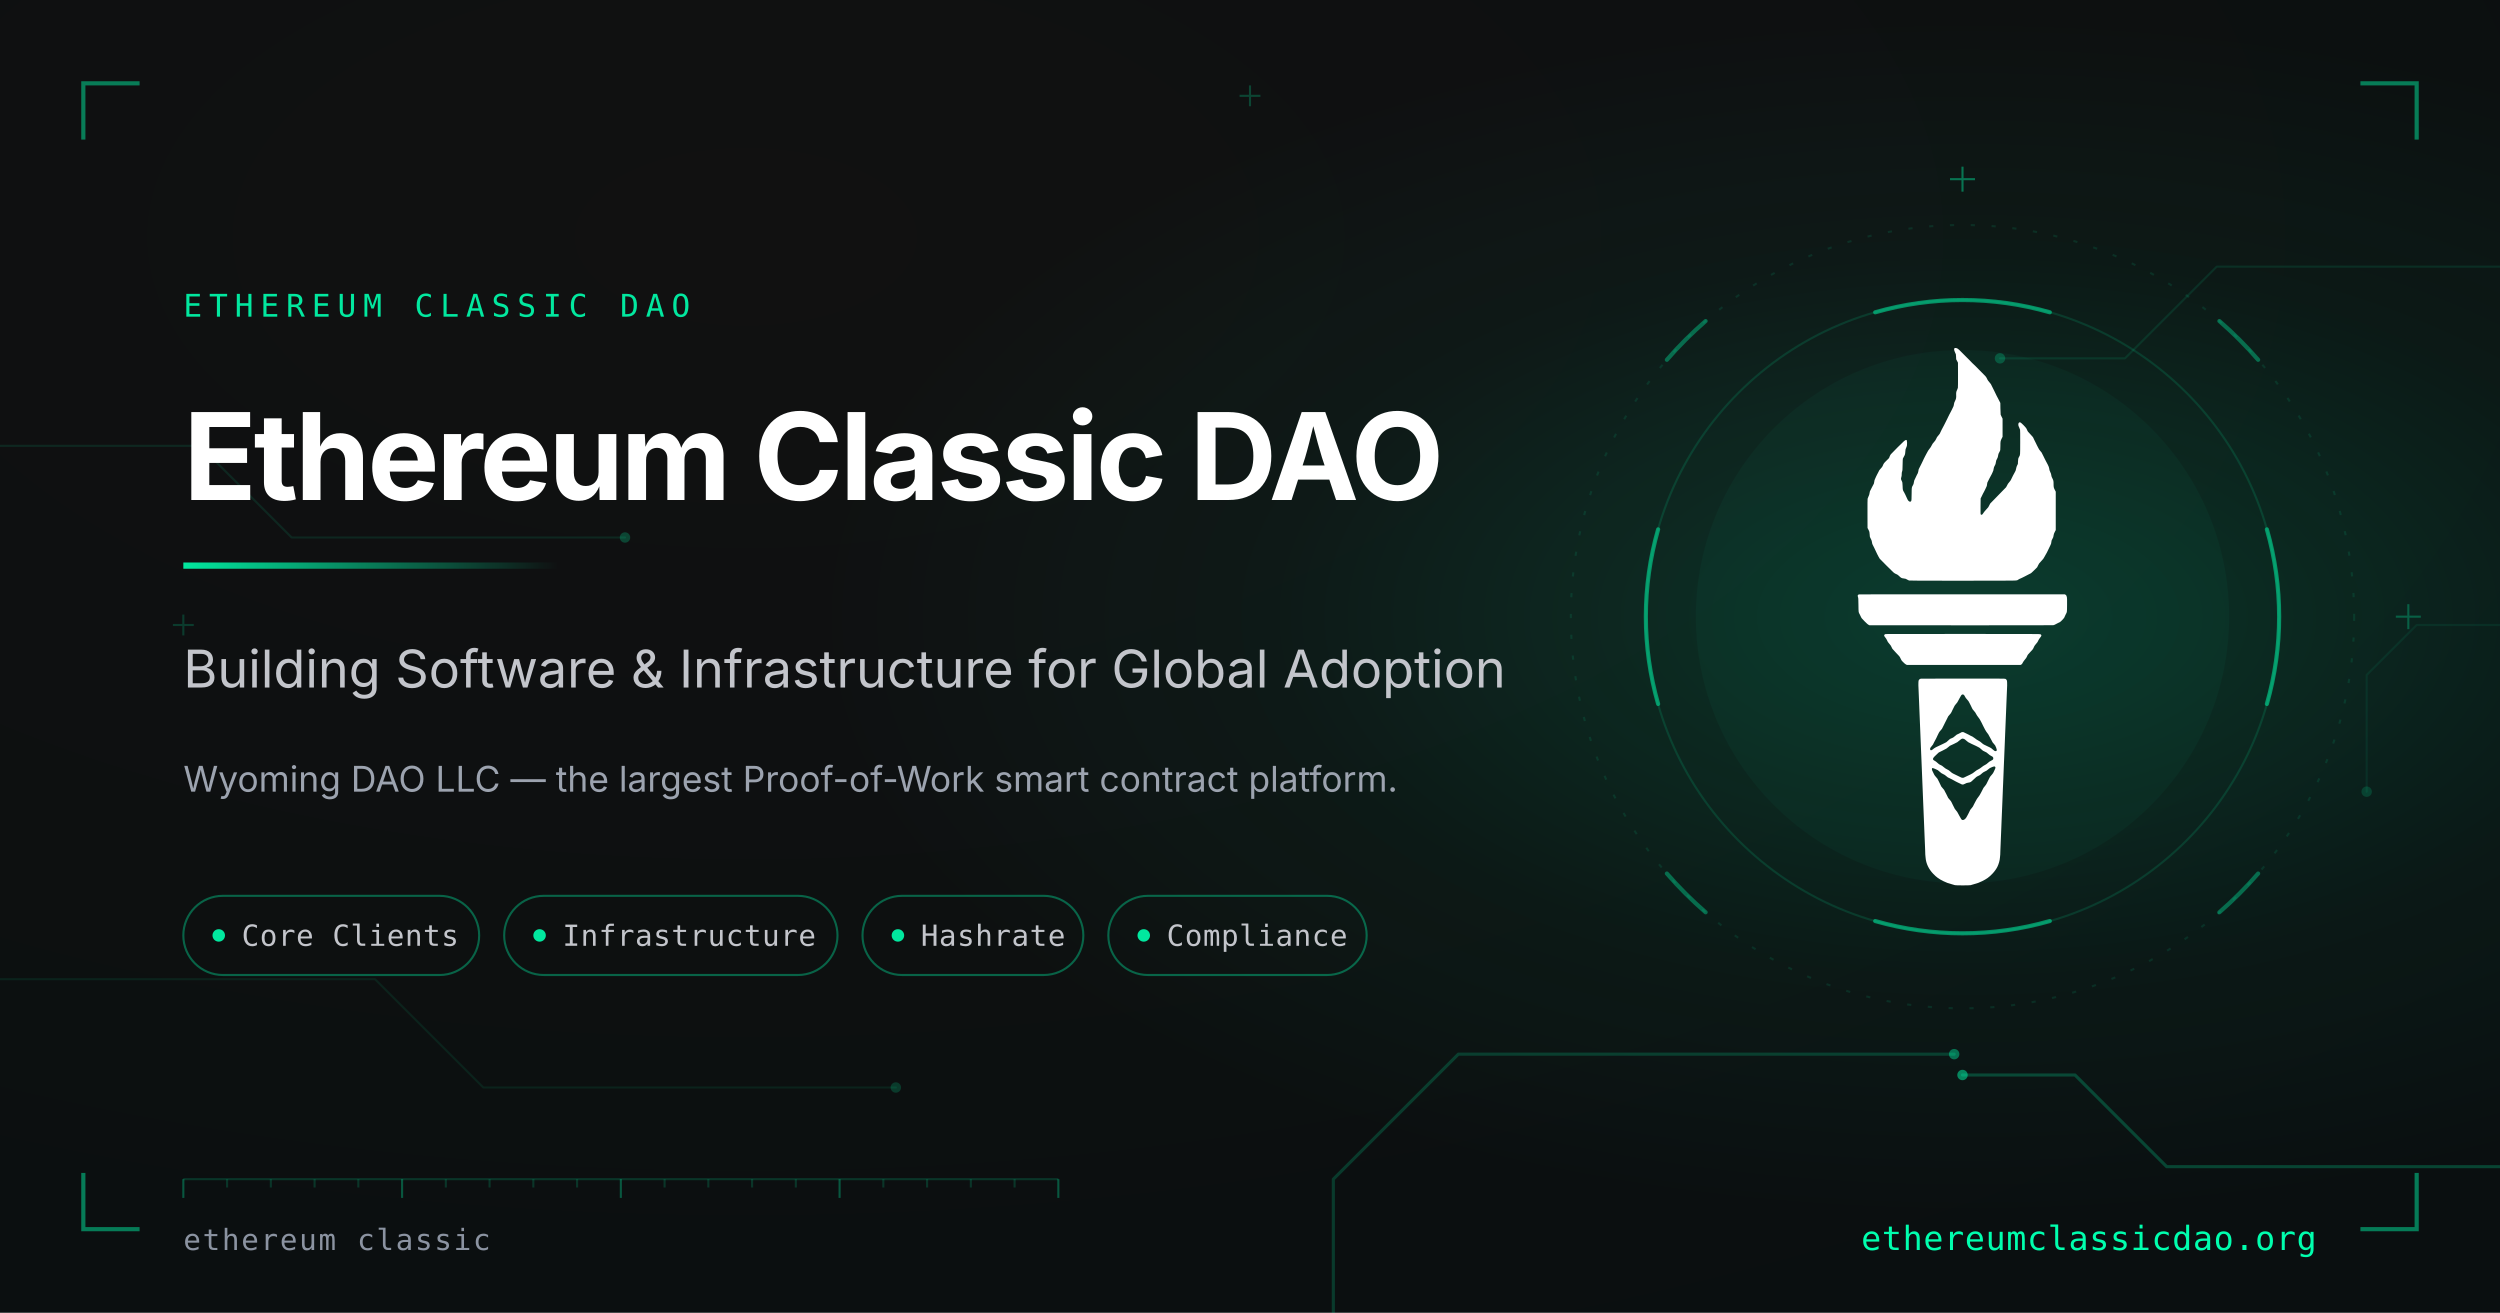
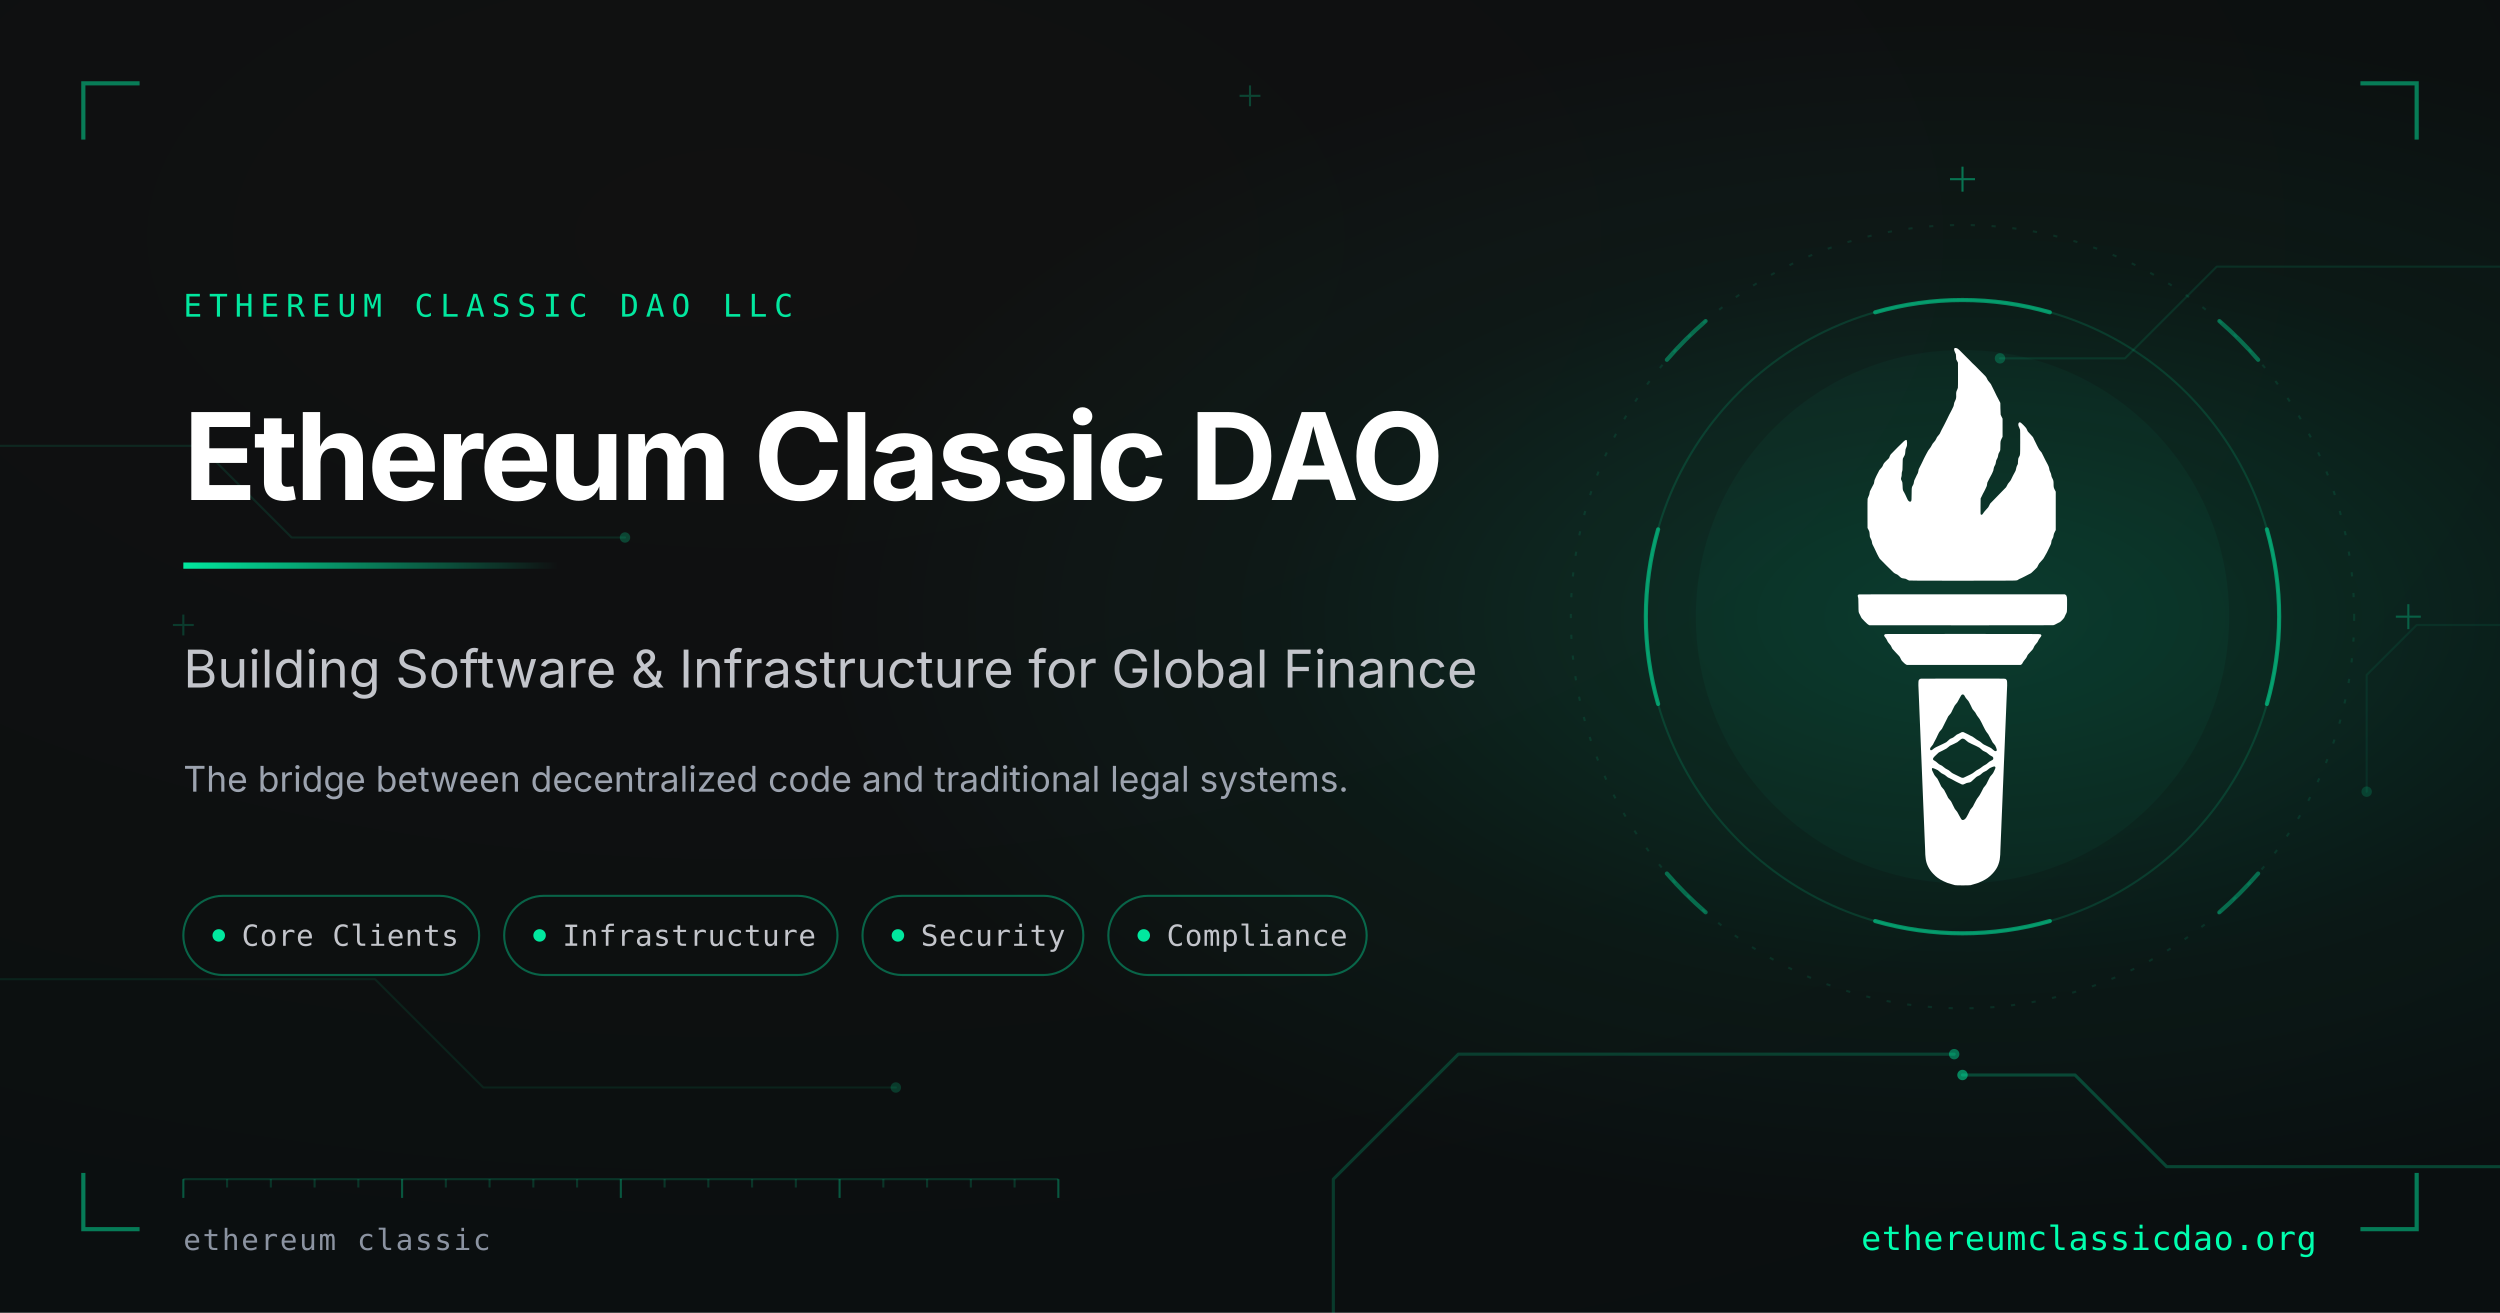
<svg xmlns="http://www.w3.org/2000/svg" width="1200" height="630" viewBox="0 0 1200 630" fill="none">
  <defs>
    <radialGradient id="glow" cx="78.5%" cy="47.0%" r="46%">
      <stop offset="0%" stop-color="#00ffae" stop-opacity="0.16" />
      <stop offset="60%" stop-color="#00ffae" stop-opacity="0.04" />
      <stop offset="100%" stop-color="#00ffae" stop-opacity="0" />
    </radialGradient>
    <radialGradient id="vignette" cx="30%" cy="18%" r="95%">
      <stop offset="0%" stop-color="#111111" stop-opacity="1" />
      <stop offset="100%" stop-color="#0a0f10" stop-opacity="1" />
    </radialGradient>
    <linearGradient id="rule" x1="0%" y1="0%" x2="100%" y2="0%">
      <stop offset="0%" stop-color="#00ffae" stop-opacity="0.9" />
      <stop offset="100%" stop-color="#00ffae" stop-opacity="0" />
    </linearGradient>
  </defs>
  <rect width="1200" height="630" fill="#0a0f10" />
  <rect width="1200" height="630" fill="url(#vignette)" />
  <rect width="1200" height="630" fill="url(#glow)" />
  <g>
    <path d="M0 214 L96 214 L140 258 L300 258" fill="none" stroke="#00ffae" stroke-width="1" stroke-opacity="0.1" stroke-linecap="round" stroke-linejoin="round" />
    <circle cx="300" cy="258" r="2.5" fill="#00ffae" fill-opacity="0.22" />
    <path d="M0 470 L180 470 L232 522 L430 522" fill="none" stroke="#00ffae" stroke-width="1" stroke-opacity="0.08" stroke-linecap="round" stroke-linejoin="round" />
    <circle cx="430" cy="522" r="2.5" fill="#00ffae" fill-opacity="0.176" />
    <path d="M1200 128 L1064 128 L1020 172 L960 172" fill="none" stroke="#00ffae" stroke-width="1" stroke-opacity="0.1" stroke-linecap="round" stroke-linejoin="round" />
    <circle cx="960" cy="172" r="2.5" fill="#00ffae" fill-opacity="0.22" />
    <path d="M1200 560 L1040 560 L996 516 L942 516" fill="none" stroke="#00ffae" stroke-width="1.5" stroke-opacity="0.22" stroke-linecap="round" stroke-linejoin="round" />
    <circle cx="942" cy="516" r="2.5" fill="#00ffae" fill-opacity="0.484" />
    <path d="M640 630 L640 566 L700 506 L938 506" fill="none" stroke="#00ffae" stroke-width="1.5" stroke-opacity="0.18" stroke-linecap="round" stroke-linejoin="round" />
    <circle cx="938" cy="506" r="2.5" fill="#00ffae" fill-opacity="0.396" />
    <path d="M1200 300 L1160 300 L1136 324 L1136 380" fill="none" stroke="#00ffae" stroke-width="1" stroke-opacity="0.07" stroke-linecap="round" stroke-linejoin="round" />
    <circle cx="1136" cy="380" r="2.5" fill="#00ffae" fill-opacity="0.154" />
  </g>
  <path d="M40 66 L40 40 L66 40" fill="none" stroke="#00ffae" stroke-width="2" stroke-opacity="0.45" stroke-linecap="square" />
  <path d="M1160 66 L1160 40 L1134 40" fill="none" stroke="#00ffae" stroke-width="2" stroke-opacity="0.45" stroke-linecap="square" />
  <path d="M40 564 L40 590 L66 590" fill="none" stroke="#00ffae" stroke-width="2" stroke-opacity="0.45" stroke-linecap="square" />
  <path d="M1160 564 L1160 590 L1134 590" fill="none" stroke="#00ffae" stroke-width="2" stroke-opacity="0.45" stroke-linecap="square" />
  <path d="M595 46 H605 M600 41 V51" stroke="#00ffae" stroke-width="1" stroke-opacity="0.22" />
  <path d="M83 300 H93 M88 295 V305" stroke="#00ffae" stroke-width="1" stroke-opacity="0.18" />
  <path d="M88 566 H508" stroke="#00ffae" stroke-width="1" stroke-opacity="0.16" />
  <path d="M88.0 566 V575" stroke="#00ffae" stroke-width="1" stroke-opacity="0.3" />
  <path d="M109.0 566 V570" stroke="#00ffae" stroke-width="1" stroke-opacity="0.16" />
  <path d="M130.0 566 V570" stroke="#00ffae" stroke-width="1" stroke-opacity="0.16" />
  <path d="M151.0 566 V570" stroke="#00ffae" stroke-width="1" stroke-opacity="0.16" />
  <path d="M172.0 566 V570" stroke="#00ffae" stroke-width="1" stroke-opacity="0.16" />
  <path d="M193.0 566 V575" stroke="#00ffae" stroke-width="1" stroke-opacity="0.3" />
  <path d="M214.0 566 V570" stroke="#00ffae" stroke-width="1" stroke-opacity="0.16" />
  <path d="M235.0 566 V570" stroke="#00ffae" stroke-width="1" stroke-opacity="0.16" />
  <path d="M256.0 566 V570" stroke="#00ffae" stroke-width="1" stroke-opacity="0.16" />
  <path d="M277.0 566 V570" stroke="#00ffae" stroke-width="1" stroke-opacity="0.16" />
  <path d="M298.0 566 V575" stroke="#00ffae" stroke-width="1" stroke-opacity="0.3" />
  <path d="M319.0 566 V570" stroke="#00ffae" stroke-width="1" stroke-opacity="0.16" />
  <path d="M340.0 566 V570" stroke="#00ffae" stroke-width="1" stroke-opacity="0.16" />
  <path d="M361.0 566 V570" stroke="#00ffae" stroke-width="1" stroke-opacity="0.16" />
  <path d="M382.0 566 V570" stroke="#00ffae" stroke-width="1" stroke-opacity="0.16" />
  <path d="M403.0 566 V575" stroke="#00ffae" stroke-width="1" stroke-opacity="0.3" />
  <path d="M424.0 566 V570" stroke="#00ffae" stroke-width="1" stroke-opacity="0.16" />
  <path d="M445.0 566 V570" stroke="#00ffae" stroke-width="1" stroke-opacity="0.16" />
  <path d="M466.0 566 V570" stroke="#00ffae" stroke-width="1" stroke-opacity="0.16" />
  <path d="M487.0 566 V570" stroke="#00ffae" stroke-width="1" stroke-opacity="0.16" />
  <path d="M508.0 566 V575" stroke="#00ffae" stroke-width="1" stroke-opacity="0.3" />
  <circle cx="942" cy="296" r="188" fill="none" stroke="#00ffae" stroke-width="1" stroke-opacity="0.10" stroke-dasharray="2 8" />
  <circle cx="942" cy="296" r="152" fill="none" stroke="#00ffae" stroke-width="1" stroke-opacity="0.13" />
  <path d="M900.1 149.9 A152 152 0 0 1 983.9 149.9" fill="none" stroke="#00ffae" stroke-width="2" stroke-opacity="0.5" stroke-linecap="round" />
  <path d="M1088.1 254.1 A152 152 0 0 1 1088.1 337.9" fill="none" stroke="#00ffae" stroke-width="2" stroke-opacity="0.5" stroke-linecap="round" />
  <path d="M983.9 442.1 A152 152 0 0 1 900.1 442.1" fill="none" stroke="#00ffae" stroke-width="2" stroke-opacity="0.5" stroke-linecap="round" />
  <path d="M795.9 337.9 A152 152 0 0 1 795.9 254.1" fill="none" stroke="#00ffae" stroke-width="2" stroke-opacity="0.5" stroke-linecap="round" />
  <path d="M1065.3 154.1 A188 188 0 0 1 1083.9 172.7" fill="none" stroke="#00ffae" stroke-width="2" stroke-opacity="0.35" stroke-linecap="round" />
  <path d="M1083.9 419.3 A188 188 0 0 1 1065.3 437.9" fill="none" stroke="#00ffae" stroke-width="2" stroke-opacity="0.35" stroke-linecap="round" />
  <path d="M818.7 437.9 A188 188 0 0 1 800.1 419.3" fill="none" stroke="#00ffae" stroke-width="2" stroke-opacity="0.35" stroke-linecap="round" />
  <path d="M800.1 172.7 A188 188 0 0 1 818.7 154.1" fill="none" stroke="#00ffae" stroke-width="2" stroke-opacity="0.35" stroke-linecap="round" />
  <path d="M936 86 H948 M942 80 V92" stroke="#00ffae" stroke-width="1" stroke-opacity="0.4" />
  <path d="M1150 296 H1162 M1156 290 V302" stroke="#00ffae" stroke-width="1" stroke-opacity="0.28" />
  <circle cx="942" cy="296" r="128" fill="#00ffae" fill-opacity="0.035" />
  <svg x="891.7" y="167.0" width="100.5" height="258" viewBox="0 0 1393.81 3577.78" fill="#ffffff">
    <g transform="matrix(0.1,0,0,-0.1,-16.1148,3577.602)">
      <path d="m 6623,35770 c -63,-27 -58,-130 14,-285 28,-60 54,-119 58,-130 4,-11 11,-90 15,-176 l 6,-156 60,-114 59,-114 3,-809 c 1,-511 -1,-830 -8,-865 -5,-31 -28,-92 -51,-135 -57,-111 -70,-181 -63,-341 9,-187 -3,-251 -76,-399 -52,-105 -61,-133 -70,-209 -13,-107 -29,-155 -79,-244 -22,-37 -53,-103 -71,-146 -17,-44 -49,-106 -72,-140 -23,-34 -63,-109 -89,-167 -25,-59 -59,-126 -74,-151 -16,-24 -45,-85 -65,-135 -20,-50 -55,-120 -77,-155 -22,-35 -54,-100 -72,-144 -18,-44 -53,-112 -77,-151 -24,-39 -57,-101 -73,-137 -17,-37 -50,-100 -74,-140 -24,-39 -60,-115 -81,-168 -33,-86 -46,-108 -129,-202 -96,-108 -101,-116 -165,-257 -31,-69 -58,-107 -136,-194 -83,-91 -105,-124 -151,-219 -40,-83 -77,-142 -146,-226 -61,-77 -105,-143 -132,-200 -22,-47 -58,-113 -80,-146 -23,-33 -62,-107 -87,-165 -26,-58 -61,-128 -78,-155 -17,-28 -44,-87 -61,-131 -16,-45 -48,-111 -71,-148 -22,-37 -56,-105 -75,-151 -19,-46 -57,-120 -84,-165 -50,-81 -56,-101 -80,-258 -11,-71 -39,-139 -87,-212 -13,-19 -38,-73 -57,-120 -18,-47 -50,-113 -70,-147 -46,-79 -63,-129 -76,-228 -15,-103 -25,-136 -72,-215 -75,-127 -72,-110 -79,-570 -5,-359 -8,-420 -22,-452 -52,-116 -195,-48 -267,127 -19,44 -52,116 -74,160 -22,44 -54,114 -72,155 -18,41 -51,104 -73,139 -77,118 -84,148 -92,401 -8,239 -10,250 -68,364 -45,87 -48,135 -18,231 21,65 26,100 26,190 0,92 5,123 27,190 26,79 26,86 33,450 4,233 11,383 19,406 6,20 34,74 62,120 74,120 88,170 99,334 11,164 11,164 61,276 52,114 62,177 56,329 -6,148 -17,180 -61,180 -69,0 -131,-53 -557,-479 -228,-229 -436,-441 -461,-472 -29,-36 -58,-90 -83,-154 l -38,-99 -171,-171 c -178,-176 -182,-183 -247,-340 -28,-68 -47,-94 -121,-172 -101,-106 -122,-137 -171,-251 -20,-46 -54,-112 -77,-147 -22,-36 -54,-99 -70,-140 -16,-41 -45,-106 -64,-143 -44,-89 -53,-120 -66,-226 -12,-102 -25,-137 -80,-222 -22,-33 -57,-101 -79,-150 -21,-50 -57,-119 -78,-155 -49,-79 -59,-108 -77,-233 -12,-84 -23,-117 -65,-201 -28,-56 -56,-127 -61,-157 -7,-36 -10,-387 -8,-1001 l 3,-946 57,-109 c 71,-138 78,-165 88,-342 8,-156 6,-150 88,-300 28,-51 44,-97 52,-145 27,-169 30,-179 86,-276 30,-54 65,-122 76,-151 11,-29 37,-84 58,-123 21,-38 53,-106 70,-149 17,-44 48,-109 69,-145 22,-36 59,-109 83,-161 25,-52 63,-118 85,-145 40,-51 778,-786 906,-904 42,-39 94,-74 135,-93 37,-17 90,-41 118,-54 32,-15 86,-59 144,-115 115,-113 157,-134 300,-149 117,-13 148,-24 238,-82 35,-23 88,-47 120,-54 47,-11 661,-14 3567,-14 3856,0 3577,-4 3678,63 68,45 119,71 202,102 37,14 93,41 125,60 32,20 91,49 130,65 39,16 105,50 145,76 41,25 107,59 147,76 116,49 143,70 339,267 l 186,186 62,127 c 59,121 68,134 186,257 151,159 193,214 241,316 21,44 64,121 96,172 32,51 58,96 58,100 0,7 62,136 231,478 55,110 60,128 69,216 11,113 16,127 80,239 49,84 53,96 80,264 8,51 27,99 73,188 l 62,119 v 1279 1279 l -62,118 c -74,143 -83,186 -83,388 0,200 -10,246 -80,381 -44,83 -60,126 -65,170 -11,100 -33,172 -79,259 -43,82 -54,120 -74,257 -8,51 -29,105 -93,235 -45,92 -104,202 -129,243 -26,41 -59,107 -74,145 -15,39 -45,100 -66,136 -22,36 -57,107 -79,157 -46,106 -61,129 -154,231 -52,58 -81,103 -124,191 -30,63 -71,140 -89,171 -19,31 -49,95 -68,141 -19,47 -53,115 -76,152 -22,37 -51,96 -64,130 -44,115 -66,147 -231,316 -171,176 -175,182 -230,312 -39,92 -68,130 -224,291 -122,125 -189,180 -234,191 -72,17 -124,-63 -114,-176 4,-47 17,-86 56,-163 28,-56 56,-127 61,-158 7,-36 10,-335 8,-849 -3,-882 2,-816 -73,-948 -58,-102 -67,-141 -74,-315 l -7,-160 -47,-96 c -38,-77 -52,-120 -68,-207 -21,-120 -40,-173 -92,-254 -41,-64 -199,-374 -245,-479 -24,-56 -56,-102 -127,-183 -77,-89 -100,-123 -130,-194 -20,-48 -54,-111 -77,-140 -22,-30 -262,-275 -532,-546 -271,-270 -506,-512 -524,-538 -18,-26 -48,-84 -67,-129 -45,-105 -57,-120 -197,-267 -64,-67 -143,-162 -174,-210 -90,-137 -114,-157 -169,-136 -42,16 -43,34 -36,570 l 6,512 62,123 c 34,68 75,153 91,189 16,36 47,94 70,129 23,35 55,98 71,140 16,42 50,115 76,163 41,77 47,98 55,180 13,127 15,132 70,228 27,47 65,123 84,168 19,45 58,117 86,161 28,43 62,107 76,142 14,35 40,90 56,123 44,88 56,127 68,224 12,91 32,147 80,222 41,64 58,118 71,224 12,102 23,133 79,226 40,66 59,130 78,263 8,53 22,89 66,165 34,59 60,119 66,151 5,30 10,155 10,280 0,292 6,325 83,480 l 62,124 v 602 602 l -58,116 c -32,64 -63,131 -69,149 -7,20 -13,182 -17,408 l -6,375 -32,65 c -18,36 -43,85 -57,110 -15,25 -44,83 -66,130 -21,47 -57,114 -79,148 -22,35 -54,100 -71,145 -17,44 -46,106 -66,138 -19,32 -48,90 -65,131 -16,40 -47,102 -69,138 -21,36 -48,89 -59,118 -41,103 -71,151 -165,256 -56,63 -106,130 -122,164 -66,142 -81,167 -143,241 -36,44 -132,141 -213,216 -81,75 -190,185 -242,245 -52,59 -137,145 -188,191 -146,132 -343,327 -411,407 -34,40 -121,126 -194,193 -72,66 -196,190 -275,276 -154,167 -297,295 -364,325 -52,22 -121,31 -151,18 z" />
      <path d="m 255,19371 c -97,-24 -114,-69 -73,-191 21,-62 22,-88 28,-515 6,-500 4,-480 79,-612 22,-37 52,-99 67,-138 43,-111 81,-159 283,-358 151,-149 201,-193 248,-215 l 58,-27 6085,-3 c 4323,-2 6104,1 6150,8 43,7 90,25 135,51 39,21 95,51 125,65 207,97 200,92 326,218 123,122 146,156 191,275 13,35 41,94 62,130 77,133 75,114 79,611 3,370 1,458 -12,518 -19,91 -46,136 -100,165 l -41,22 -6830,1 c -3757,1 -6843,-1 -6860,-5 z" />
      <path d="m 2025,16731 c -62,-15 -105,-54 -105,-94 0,-32 28,-81 86,-148 32,-37 74,-104 100,-159 26,-52 53,-110 63,-128 9,-19 56,-77 104,-130 89,-97 90,-99 196,-322 9,-19 120,-141 246,-270 127,-129 237,-251 246,-270 118,-249 104,-227 234,-357 93,-93 137,-130 181,-150 l 59,-28 h 3785 3785 l 41,22 c 50,27 52,29 109,139 32,62 78,127 141,200 72,84 101,126 125,184 55,132 67,148 235,321 137,141 171,182 195,235 16,35 42,92 58,127 18,39 62,101 122,169 98,112 103,121 164,251 20,44 60,107 89,140 73,88 95,121 102,156 8,38 -13,74 -59,98 -30,17 -273,18 -5152,20 -2816,0 -5133,-2 -5150,-6 z" />
      <path d="m 4370,13760 c -90,-19 -141,-68 -159,-150 -16,-76 -14,-501 4,-650 9,-76 15,-216 15,-360 0,-144 6,-284 15,-360 9,-78 15,-218 15,-375 0,-157 6,-297 15,-375 9,-76 15,-216 15,-360 0,-144 6,-284 15,-360 9,-76 15,-216 15,-360 0,-144 6,-284 15,-360 9,-78 15,-218 15,-375 0,-157 6,-297 15,-375 9,-76 15,-216 15,-360 0,-144 6,-284 15,-360 9,-76 15,-216 15,-360 0,-144 6,-284 15,-360 9,-78 15,-218 15,-375 0,-157 6,-297 15,-375 9,-76 15,-216 15,-360 0,-144 6,-284 15,-360 9,-78 15,-218 15,-375 0,-157 6,-297 15,-375 9,-76 15,-216 15,-360 0,-144 6,-284 15,-360 9,-76 15,-216 15,-360 0,-144 6,-284 15,-360 9,-78 15,-218 15,-375 0,-157 6,-297 15,-375 9,-76 15,-216 15,-360 0,-144 6,-284 15,-360 9,-76 15,-218 15,-365 0,-132 5,-274 10,-315 6,-41 15,-134 20,-207 30,-387 209,-766 509,-1075 221,-229 373,-339 676,-488 201,-100 333,-148 575,-210 90,-23 177,-48 192,-56 40,-21 1006,-21 1046,0 15,8 102,33 192,56 242,62 374,110 575,210 303,149 455,259 676,488 133,136 275,334 339,469 97,205 155,412 170,606 5,73 14,166 20,207 5,41 10,183 10,315 0,147 6,289 15,365 9,76 15,216 15,360 0,144 6,284 15,360 9,78 15,218 15,375 0,157 6,297 15,375 9,76 15,216 15,360 0,144 6,284 15,360 9,76 15,216 15,360 0,144 6,284 15,360 9,78 15,218 15,375 0,157 6,297 15,375 9,76 15,216 15,360 0,144 6,284 15,360 9,78 15,218 15,375 0,157 6,297 15,375 9,76 15,216 15,360 0,144 6,284 15,360 9,76 15,216 15,360 0,144 6,284 15,360 9,78 15,218 15,375 0,157 6,297 15,375 9,76 15,216 15,360 0,144 6,284 15,360 9,76 15,216 15,360 0,144 6,284 15,360 9,78 15,218 15,375 0,157 6,297 15,375 9,76 15,216 15,360 0,144 6,284 15,360 18,149 20,574 4,650 -13,60 -54,113 -108,138 -34,16 -220,17 -2811,18 -1526,1 -2791,-2 -2810,-6 z m 2850,-1072 c 24,-16 47,-51 81,-118 37,-76 66,-116 144,-200 86,-93 104,-119 156,-227 32,-67 70,-140 84,-163 14,-22 39,-75 55,-116 41,-107 69,-150 165,-255 67,-72 96,-114 135,-193 33,-67 81,-141 144,-220 65,-81 113,-154 150,-230 31,-61 72,-138 91,-171 19,-33 46,-90 61,-127 14,-37 48,-104 75,-149 28,-45 64,-115 80,-154 17,-40 55,-103 85,-141 126,-162 151,-198 181,-269 17,-41 55,-108 82,-149 28,-41 69,-116 90,-165 46,-106 64,-133 147,-222 34,-36 73,-83 86,-105 38,-61 108,-251 108,-294 0,-54 -28,-85 -76,-84 -58,0 -102,26 -206,121 -72,67 -112,95 -178,125 -47,21 -143,68 -215,103 -71,34 -155,75 -186,90 -32,15 -99,65 -154,116 -77,69 -122,101 -214,148 -79,41 -150,89 -221,147 -58,48 -132,100 -165,115 -139,63 -173,80 -233,118 -35,22 -96,52 -135,67 -40,15 -108,48 -151,73 -71,41 -87,46 -140,46 -56,0 -68,-4 -146,-52 -47,-29 -110,-61 -141,-72 -88,-30 -113,-46 -219,-141 -103,-93 -145,-119 -239,-151 -87,-30 -135,-64 -239,-168 -87,-86 -108,-101 -178,-130 -43,-18 -114,-53 -157,-78 -44,-24 -108,-56 -145,-69 -36,-14 -106,-47 -156,-74 -50,-27 -120,-60 -156,-74 -36,-15 -90,-46 -120,-71 -30,-24 -78,-62 -107,-85 -95,-76 -163,-60 -163,38 0,57 27,104 116,202 72,79 93,113 129,205 16,39 54,111 85,160 31,50 67,117 80,150 13,33 49,110 79,170 31,61 71,142 89,181 22,48 57,97 110,155 99,108 116,132 153,221 17,40 50,104 72,143 22,38 57,109 78,158 21,48 56,116 77,150 21,34 53,98 71,142 46,116 73,156 168,256 66,71 92,107 119,167 19,42 44,95 55,117 77,147 97,187 123,247 20,50 53,96 122,175 78,88 104,126 149,220 30,63 68,133 84,156 15,23 47,78 69,122 38,77 70,116 102,128 33,12 79,6 110,-15 z m 25,-2942 c 29,-13 93,-63 150,-115 92,-86 152,-125 245,-161 19,-7 64,-30 100,-51 36,-21 103,-52 149,-69 45,-16 111,-46 144,-66 34,-20 103,-55 154,-79 77,-36 108,-59 187,-134 110,-104 144,-127 242,-165 93,-35 141,-67 244,-161 61,-57 108,-89 167,-117 45,-21 96,-50 112,-64 53,-44 65,-129 26,-188 -10,-15 -60,-46 -128,-80 -93,-45 -129,-70 -211,-145 -80,-73 -120,-101 -200,-141 -70,-34 -138,-79 -220,-146 -89,-71 -148,-110 -230,-150 -87,-42 -137,-75 -231,-153 -106,-88 -141,-111 -300,-190 -99,-49 -191,-93 -205,-96 -14,-4 -72,-32 -128,-62 -92,-49 -110,-55 -162,-55 -51,0 -72,7 -157,50 -98,51 -314,156 -473,230 -66,31 -107,60 -185,132 -85,78 -117,100 -220,150 -95,46 -141,77 -215,141 -116,100 -144,119 -242,159 -65,27 -94,47 -183,130 -74,69 -129,110 -184,139 -188,98 -167,160 156,456 l 111,102 264,131 c 251,125 268,135 353,213 109,99 136,117 245,158 47,18 114,49 150,70 36,21 81,44 100,51 93,36 153,75 245,161 107,99 176,139 240,139 22,0 63,-11 90,-24 z M 9305,7895 c 39,-38 33,-82 -29,-210 -29,-60 -67,-139 -84,-176 -21,-44 -62,-98 -126,-169 -71,-77 -105,-123 -131,-179 -40,-85 -76,-156 -123,-246 -17,-33 -47,-94 -66,-135 -23,-49 -61,-107 -112,-165 -96,-112 -115,-141 -155,-234 -17,-41 -48,-102 -69,-135 -21,-34 -59,-104 -85,-157 -31,-64 -77,-135 -141,-215 -62,-78 -110,-151 -139,-211 -24,-50 -60,-117 -80,-147 -20,-31 -51,-92 -70,-136 -46,-110 -73,-153 -145,-235 -97,-110 -109,-128 -155,-239 -24,-58 -60,-130 -80,-161 -19,-31 -55,-98 -80,-149 -70,-147 -180,-246 -273,-246 -63,0 -100,33 -151,135 -26,50 -60,111 -78,136 -17,25 -56,97 -87,160 -44,91 -71,132 -136,204 -76,85 -97,119 -174,285 -14,30 -42,87 -63,125 -21,39 -51,101 -67,139 -23,53 -49,90 -117,162 -98,105 -124,143 -170,259 -18,44 -48,105 -67,135 -20,30 -52,91 -72,135 -57,126 -64,137 -161,241 -95,103 -115,134 -156,243 -14,36 -40,91 -58,121 -18,30 -51,97 -73,147 -48,111 -63,132 -168,246 -50,54 -93,112 -111,150 -17,34 -58,118 -92,187 -51,103 -61,134 -61,176 0,94 30,96 223,13 172,-73 193,-86 307,-194 78,-75 104,-92 212,-144 99,-47 139,-72 203,-130 93,-85 136,-112 240,-152 41,-16 101,-45 133,-65 31,-21 90,-52 130,-71 40,-18 105,-54 144,-79 39,-26 107,-60 152,-76 44,-16 117,-50 160,-75 60,-36 92,-48 133,-51 50,-4 62,0 167,52 97,50 125,59 212,72 158,23 168,28 347,201 177,171 216,201 320,247 114,50 129,60 228,152 76,71 112,95 189,131 152,71 157,75 238,147 93,83 130,104 269,161 126,51 164,55 198,20 z" />
    </g>
  </svg>
-   <text x="88" y="152" font-family="JetBrains Mono, monospace" font-size="15" letter-spacing="0.22em" fill="#00ffae" fill-opacity="0.9">ETHEREUM CLASSIC DAO</text>
+   <text x="88" y="152" font-family="JetBrains Mono, monospace" font-size="15" letter-spacing="0.22em" fill="#00ffae" fill-opacity="0.9">ETHEREUM CLASSIC DAO LLC</text>
  <text x="88" y="240" font-family="Inter, sans-serif" font-size="58" font-weight="700" letter-spacing="-0.025em" fill="#ffffff">Ethereum Classic DAO</text>
  <rect x="88" y="270" width="180" height="3" fill="url(#rule)" />
-   <text x="88" y="330" font-family="Inter, sans-serif" font-size="25" font-weight="400" fill="#c3c5cb">Building Software &amp; Infrastructure for Global Adoption</text>
-   <text x="88" y="380" font-family="Inter, sans-serif" font-size="17" font-weight="400" fill="#9ca3af">Wyoming DAO LLC — the largest Proof-of-Work smart contract platform.</text>
+   <text x="88" y="330" font-family="Inter, sans-serif" font-size="25" font-weight="400" fill="#c3c5cb">Building Software &amp; Infrastructure for Global Finance</text>
+   <text x="88" y="380" font-family="Inter, sans-serif" font-size="17" font-weight="400" fill="#9ca3af">The bridge between decentralized code and traditional legal systems.</text>
  <g transform="translate(88 430)">
    <rect x="0" y="0" width="142" height="38" rx="19" fill="none" stroke="#00ffae" stroke-opacity="0.35" />
    <circle cx="17" cy="19" r="3" fill="#00ffae" fill-opacity="0.9" />
    <text x="28" y="24" font-family="JetBrains Mono, monospace" font-size="14" letter-spacing="0.02em" fill="#c3c5cb">Core Clients</text>
  </g>
  <g transform="translate(242 430)">
    <rect x="0" y="0" width="160" height="38" rx="19" fill="none" stroke="#00ffae" stroke-opacity="0.35" />
    <circle cx="17" cy="19" r="3" fill="#00ffae" fill-opacity="0.9" />
    <text x="28" y="24" font-family="JetBrains Mono, monospace" font-size="14" letter-spacing="0.02em" fill="#c3c5cb">Infrastructure</text>
  </g>
  <g transform="translate(414 430)">
    <rect x="0" y="0" width="106" height="38" rx="19" fill="none" stroke="#00ffae" stroke-opacity="0.35" />
    <circle cx="17" cy="19" r="3" fill="#00ffae" fill-opacity="0.9" />
-     <text x="28" y="24" font-family="JetBrains Mono, monospace" font-size="14" letter-spacing="0.02em" fill="#c3c5cb">Hashrate</text>
+     <text x="28" y="24" font-family="JetBrains Mono, monospace" font-size="14" letter-spacing="0.02em" fill="#c3c5cb">Security</text>
  </g>
  <g transform="translate(532 430)">
    <rect x="0" y="0" width="124" height="38" rx="19" fill="none" stroke="#00ffae" stroke-opacity="0.35" />
    <circle cx="17" cy="19" r="3" fill="#00ffae" fill-opacity="0.9" />
    <text x="28" y="24" font-family="JetBrains Mono, monospace" font-size="14" letter-spacing="0.02em" fill="#c3c5cb">Compliance</text>
  </g>
  <text x="88" y="600" font-family="JetBrains Mono, monospace" font-size="14" letter-spacing="0.06em" fill="#8b93a1">ethereum classic</text>
  <text x="1112" y="600" text-anchor="end" font-family="JetBrains Mono, monospace" font-size="16" letter-spacing="0.02em" fill="#00ffae">ethereumclassicdao.org</text>
</svg>
